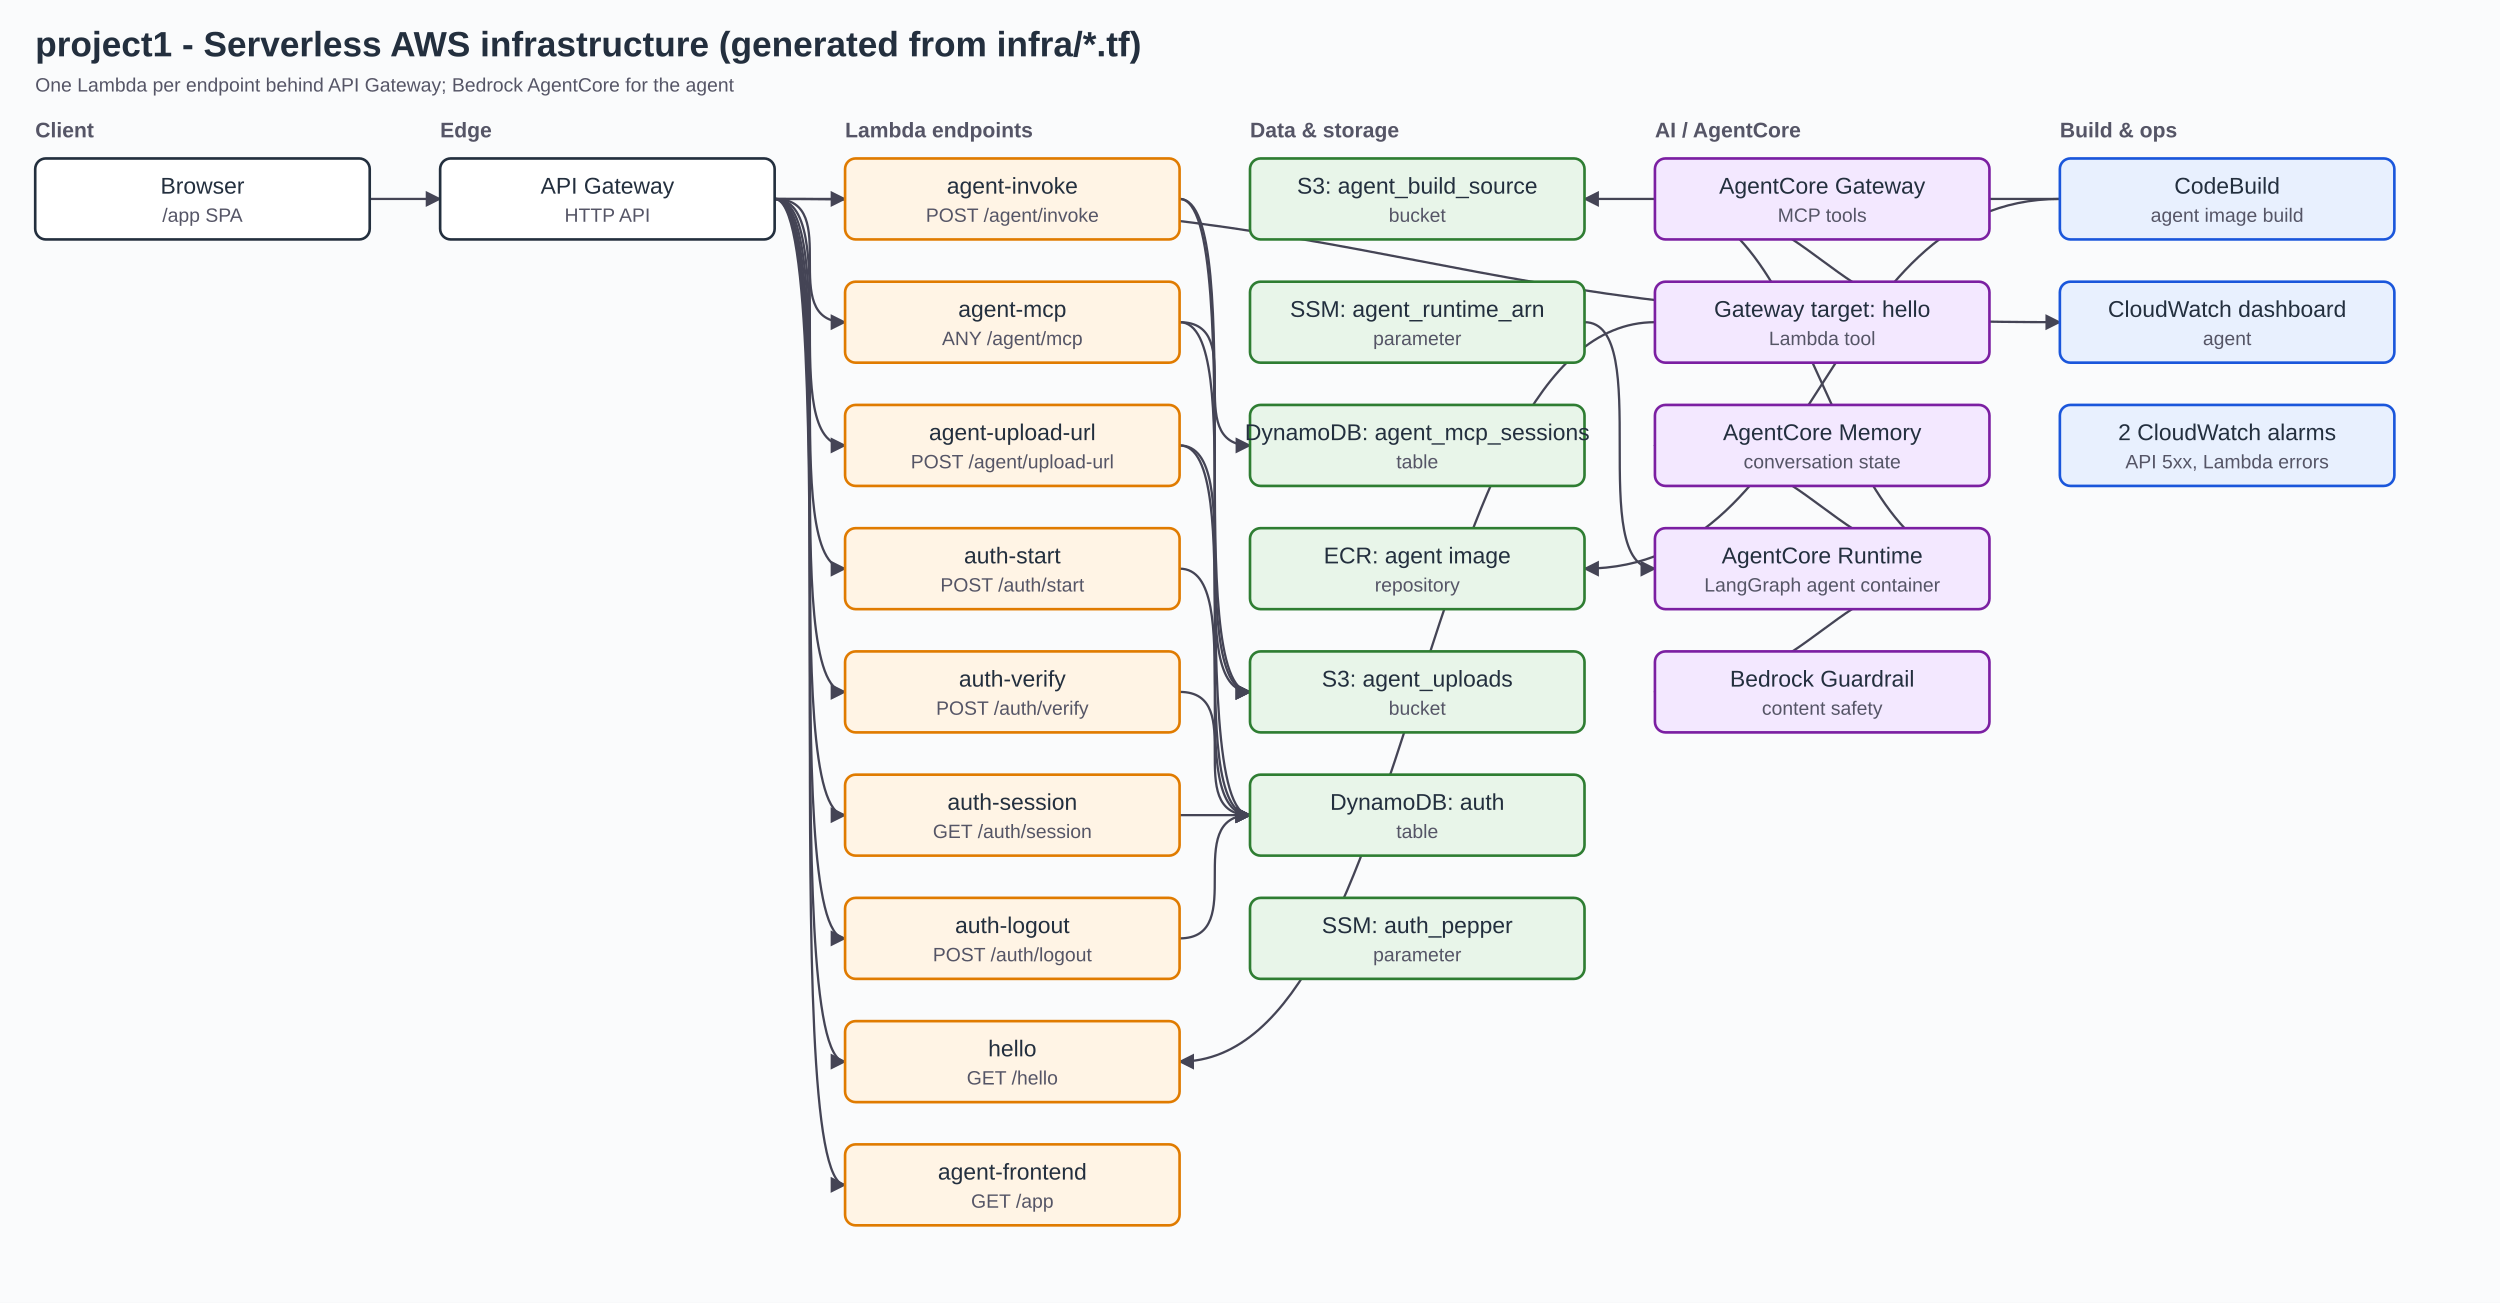
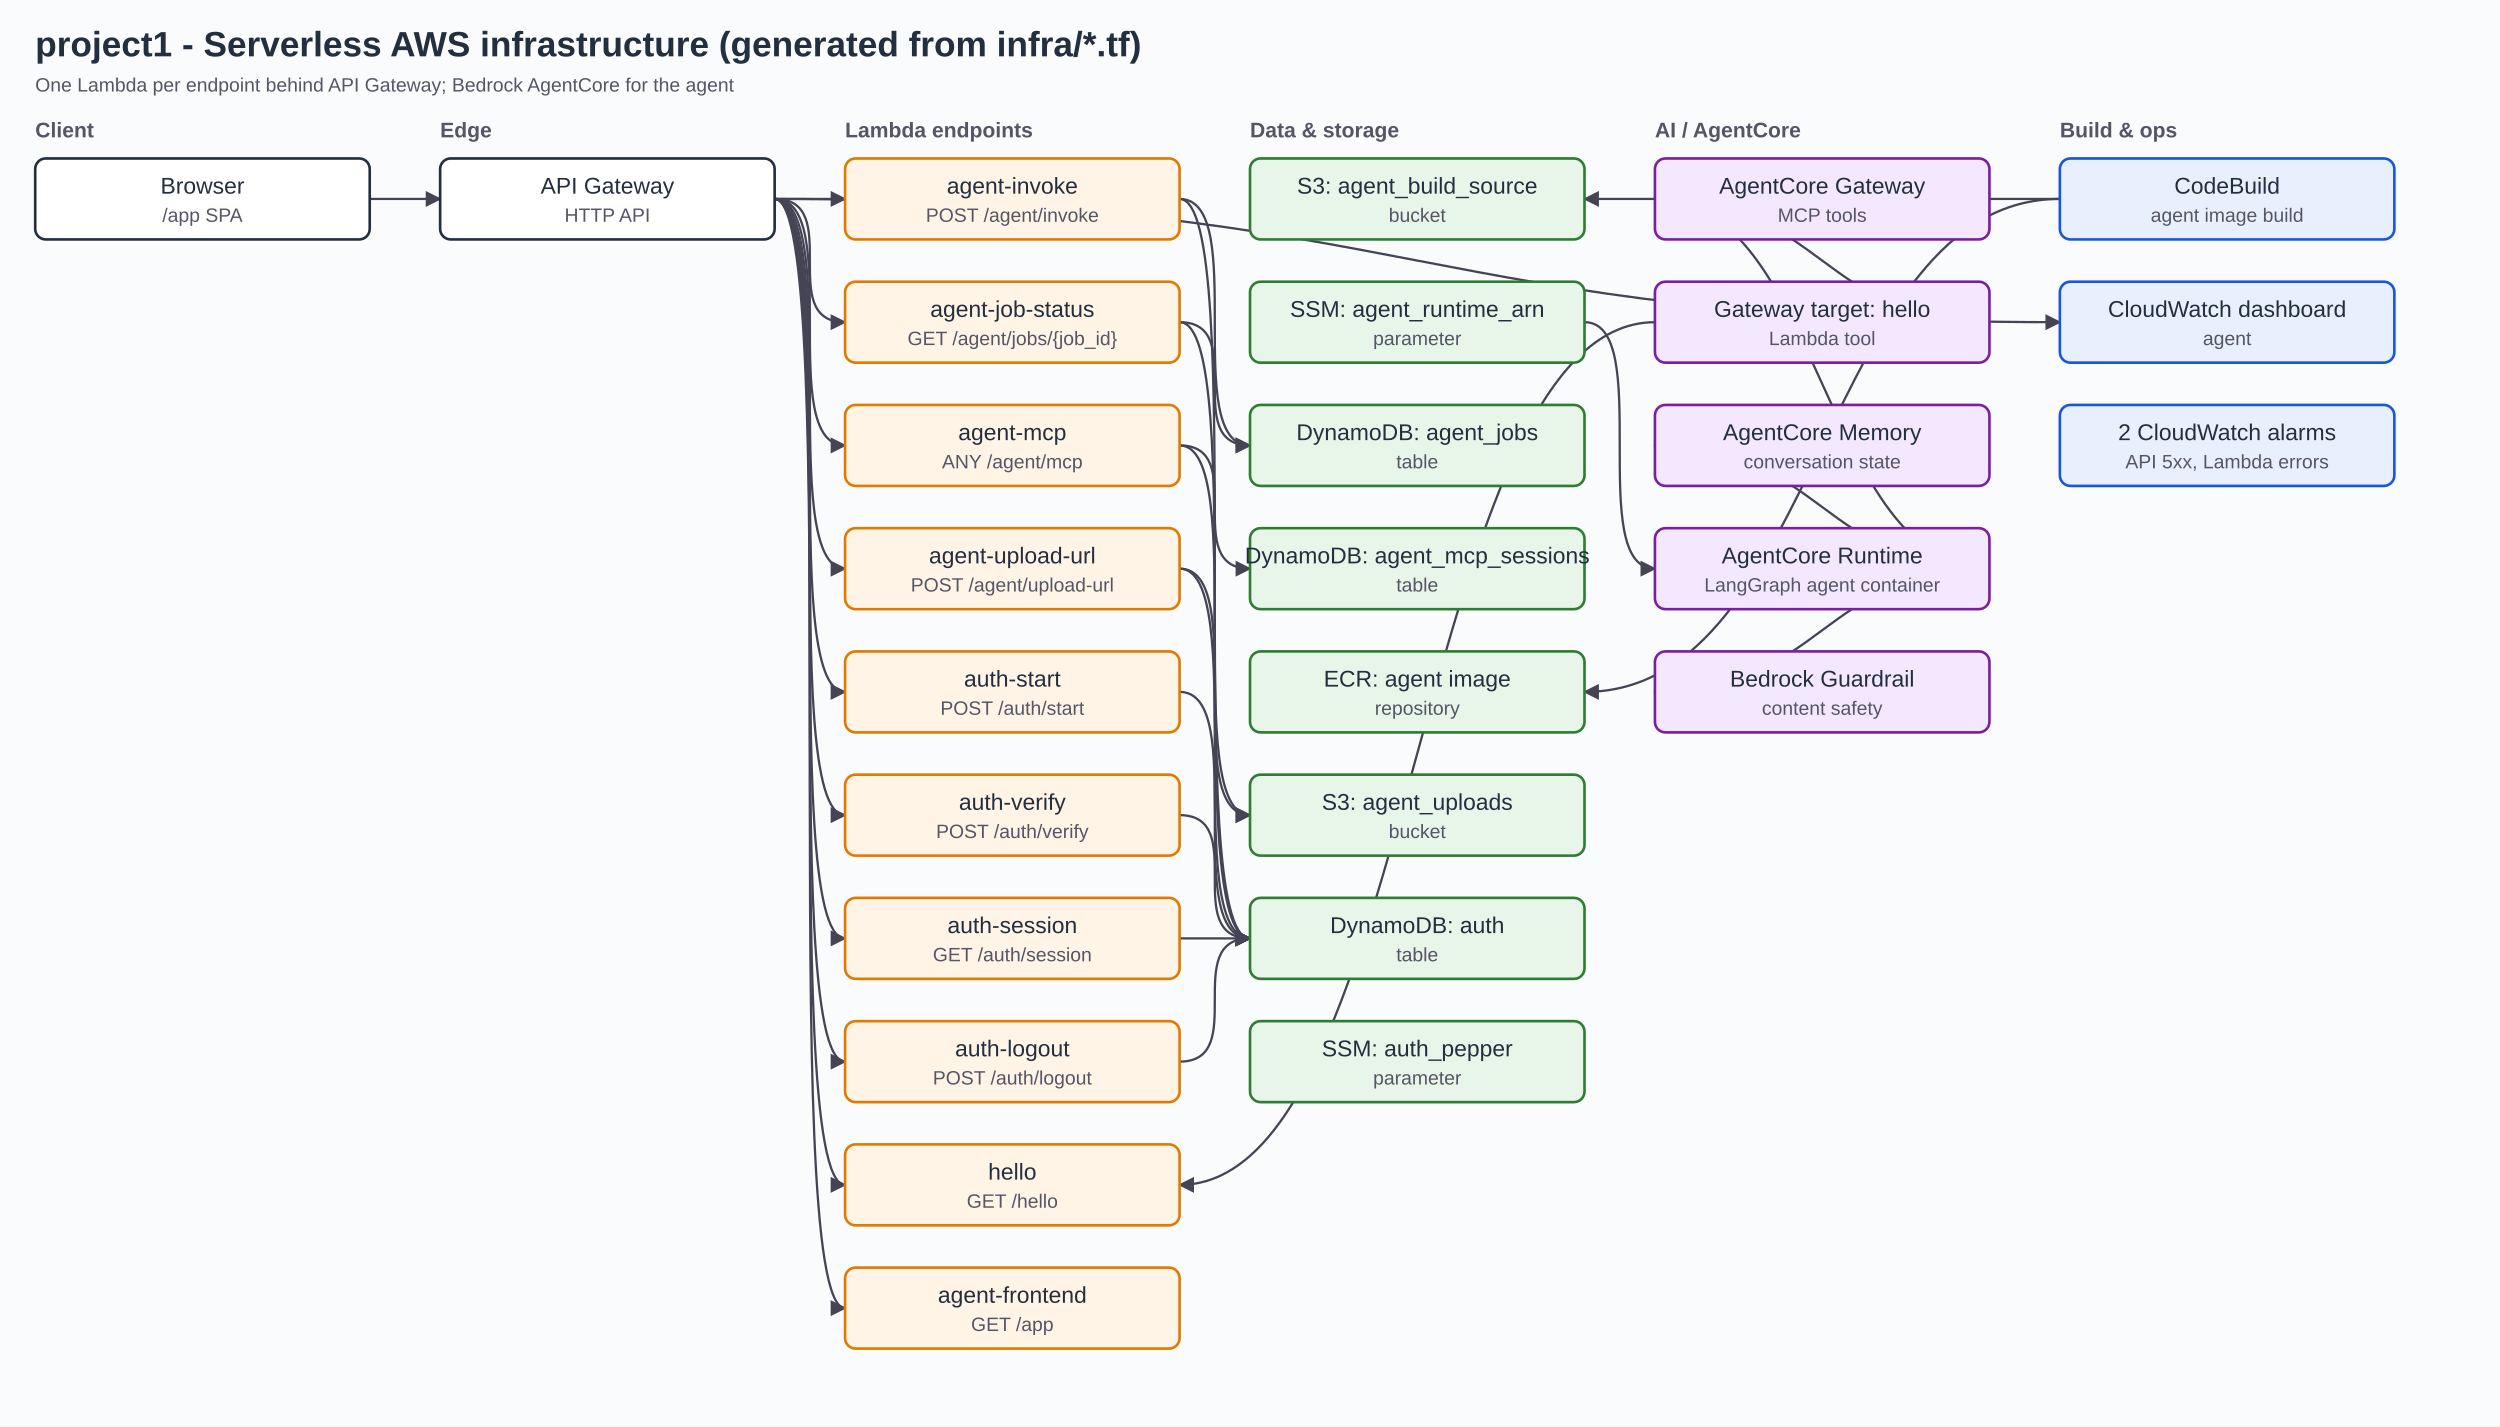
- <svg xmlns="http://www.w3.org/2000/svg" viewBox="0 0 1420 740" font-family="Segoe UI, Arial, sans-serif" font-size="13">
+ <svg xmlns="http://www.w3.org/2000/svg" viewBox="0 0 1420 810" font-family="Segoe UI, Arial, sans-serif" font-size="13">
  <defs>
    <marker id="a" viewBox="0 0 10 10" refX="9" refY="5" markerWidth="7" markerHeight="7" orient="auto-start-reverse">
      <path d="M0 0L10 5L0 10z" fill="#445" />
    </marker>
    <style>
.box{fill:#fff;stroke:#232f3e;stroke-width:1.5}.lam{fill:#fff4e5;stroke:#e07b00;stroke-width:1.5}
.dat{fill:#e8f5e9;stroke:#2e7d32;stroke-width:1.5}.ai{fill:#f3e8ff;stroke:#7b1fa2;stroke-width:1.5}
.ops{fill:#e8f0fe;stroke:#1a56db;stroke-width:1.5}.t{fill:#232f3e}.s{fill:#556;font-size:11px}
.h{font-weight:700;font-size:20px;fill:#232f3e}.c{font-weight:700;fill:#556;font-size:12px}
.l{stroke:#445;stroke-width:1.3;fill:none;marker-end:url(#a)}
</style>
  </defs>
-   <rect width="1420" height="740" fill="#fafbfc" />
+   <rect width="1420" height="810" fill="#fafbfc" />
  <text x="20" y="32" class="h">project1 - Serverless AWS infrastructure (generated from infra/*.tf)</text>
  <text x="20" y="52" class="s">One Lambda per endpoint behind API Gateway; Bedrock AgentCore for the agent</text>
  <text x="20" y="78" class="c">Client</text>
  <text x="250" y="78" class="c">Edge</text>
  <text x="480" y="78" class="c">Lambda endpoints</text>
  <text x="710" y="78" class="c">Data &amp; storage</text>
  <text x="940" y="78" class="c">AI / AgentCore</text>
  <text x="1170" y="78" class="c">Build &amp; ops</text>
  <path class="l" d="M440 113.0 C805.0 113.0 805.0 183.0 1170 183.0" />
-   <path class="l" d="M440 113.0 C480 113.0 440 673.0 480 673.0" />
+   <path class="l" d="M440 113.0 C480 113.0 440 743.0 480 743.0" />
  <path class="l" d="M440 113.0 C480 113.0 440 113.0 480 113.0" />
  <path class="l" d="M440 113.0 C480 113.0 440 183.0 480 183.0" />
  <path class="l" d="M440 113.0 C480 113.0 440 253.0 480 253.0" />
+   <path class="l" d="M440 113.0 C480 113.0 440 323.0 480 323.0" />
+   <path class="l" d="M440 113.0 C480 113.0 440 603.0 480 603.0" />
  <path class="l" d="M440 113.0 C480 113.0 440 533.0 480 533.0" />
+   <path class="l" d="M440 113.0 C480 113.0 440 393.0 480 393.0" />
  <path class="l" d="M440 113.0 C480 113.0 440 463.0 480 463.0" />
-   <path class="l" d="M440 113.0 C480 113.0 440 323.0 480 323.0" />
-   <path class="l" d="M440 113.0 C480 113.0 440 393.0 480 393.0" />
-   <path class="l" d="M440 113.0 C480 113.0 440 603.0 480 603.0" />
+   <path class="l" d="M440 113.0 C480 113.0 440 673.0 480 673.0" />
  <path class="l" d="M1130 323.0 C1035.0 323.0 1035.0 393.0 940 393.0" />
  <path class="l" d="M1130 323.0 C1035.0 323.0 1035.0 113.0 940 113.0" />
  <path class="l" d="M1130 323.0 C1035.0 323.0 1035.0 253.0 940 253.0" />
  <path class="l" d="M1130 183.0 C1035.0 183.0 1035.0 113.0 940 113.0" />
-   <path class="l" d="M940 183.0 C805.0 183.0 805.0 603.0 670 603.0" />
-   <path class="l" d="M1170 113.0 C1035.0 113.0 1035.0 323.0 900 323.0" />
+   <path class="l" d="M940 183.0 C805.0 183.0 805.0 673.0 670 673.0" />
+   <path class="l" d="M1170 113.0 C1035.0 113.0 1035.0 393.0 900 393.0" />
  <path class="l" d="M1170 113.0 C1035.0 113.0 1035.0 113.0 900 113.0" />
  <path class="l" d="M900 183.0 C940 183.0 900 323.0 940 323.0" />
  <path class="l" d="M210 113.0 C250 113.0 210 113.0 250 113.0" />
-   <path class="l" d="M670 113.0 C710 113.0 670 463.0 710 463.0" />
-   <path class="l" d="M670 113.0 C710 113.0 670 393.0 710 393.0" />
+   <path class="l" d="M670 113.0 C710 113.0 670 253.0 710 253.0" />
+   <path class="l" d="M670 113.0 C710 113.0 670 533.0 710 533.0" />
  <path class="l" d="M670 183.0 C710 183.0 670 253.0 710 253.0" />
-   <path class="l" d="M670 183.0 C710 183.0 670 393.0 710 393.0" />
+   <path class="l" d="M670 183.0 C710 183.0 670 533.0 710 533.0" />
+   <path class="l" d="M670 253.0 C710 253.0 670 323.0 710 323.0" />
  <path class="l" d="M670 253.0 C710 253.0 670 463.0 710 463.0" />
-   <path class="l" d="M670 253.0 C710 253.0 670 393.0 710 393.0" />
-   <path class="l" d="M670 533.0 C710 533.0 670 463.0 710 463.0" />
-   <path class="l" d="M670 463.0 C710 463.0 670 463.0 710 463.0" />
+   <path class="l" d="M670 323.0 C710 323.0 670 533.0 710 533.0" />
  <path class="l" d="M670 323.0 C710 323.0 670 463.0 710 463.0" />
-   <path class="l" d="M670 393.0 C710 393.0 670 463.0 710 463.0" />
+   <path class="l" d="M670 603.0 C710 603.0 670 533.0 710 533.0" />
+   <path class="l" d="M670 533.0 C710 533.0 670 533.0 710 533.0" />
+   <path class="l" d="M670 393.0 C710 393.0 670 533.0 710 533.0" />
+   <path class="l" d="M670 463.0 C710 463.0 670 533.0 710 533.0" />
  <rect x="20" y="90" width="190" height="46" rx="6" class="box" />
  <text x="115.0" y="110.0" text-anchor="middle" class="t">Browser</text>
  <text x="115.0" y="126.0" text-anchor="middle" class="s">/app SPA</text>
  <rect x="940" y="90" width="190" height="46" rx="6" class="ai" />
  <text x="1035.0" y="110.0" text-anchor="middle" class="t">AgentCore Gateway</text>
  <text x="1035.0" y="126.0" text-anchor="middle" class="s">MCP tools</text>
  <rect x="940" y="160" width="190" height="46" rx="6" class="ai" />
  <text x="1035.0" y="180.0" text-anchor="middle" class="t">Gateway target: hello</text>
  <text x="1035.0" y="196.0" text-anchor="middle" class="s">Lambda tool</text>
  <rect x="710" y="90" width="190" height="46" rx="6" class="dat" />
  <text x="805.0" y="110.0" text-anchor="middle" class="t">S3: agent_build_source</text>
  <text x="805.0" y="126.0" text-anchor="middle" class="s">bucket</text>
  <rect x="1170" y="90" width="190" height="46" rx="6" class="ops" />
  <text x="1265.0" y="110.0" text-anchor="middle" class="t">CodeBuild</text>
  <text x="1265.0" y="126.0" text-anchor="middle" class="s">agent image build</text>
  <rect x="710" y="160" width="190" height="46" rx="6" class="dat" />
  <text x="805.0" y="180.0" text-anchor="middle" class="t">SSM: agent_runtime_arn</text>
  <text x="805.0" y="196.0" text-anchor="middle" class="s">parameter</text>
  <rect x="480" y="90" width="190" height="46" rx="6" class="lam" />
  <text x="575.0" y="110.0" text-anchor="middle" class="t">agent-invoke</text>
  <text x="575.0" y="126.0" text-anchor="middle" class="s">POST /agent/invoke</text>
  <rect x="710" y="230" width="190" height="46" rx="6" class="dat" />
-   <text x="805.0" y="250.0" text-anchor="middle" class="t">DynamoDB: agent_mcp_sessions</text>
+   <text x="805.0" y="250.0" text-anchor="middle" class="t">DynamoDB: agent_jobs</text>
  <text x="805.0" y="266.0" text-anchor="middle" class="s">table</text>
  <rect x="480" y="160" width="190" height="46" rx="6" class="lam" />
-   <text x="575.0" y="180.0" text-anchor="middle" class="t">agent-mcp</text>
-   <text x="575.0" y="196.0" text-anchor="middle" class="s">ANY /agent/mcp</text>
+   <text x="575.0" y="180.0" text-anchor="middle" class="t">agent-job-status</text>
+   <text x="575.0" y="196.0" text-anchor="middle" class="s">GET /agent/jobs/{job_id}</text>
+   <rect x="710" y="300" width="190" height="46" rx="6" class="dat" />
+   <text x="805.0" y="320.0" text-anchor="middle" class="t">DynamoDB: agent_mcp_sessions</text>
+   <text x="805.0" y="336.0" text-anchor="middle" class="s">table</text>
+   <rect x="480" y="230" width="190" height="46" rx="6" class="lam" />
+   <text x="575.0" y="250.0" text-anchor="middle" class="t">agent-mcp</text>
+   <text x="575.0" y="266.0" text-anchor="middle" class="s">ANY /agent/mcp</text>
  <rect x="940" y="230" width="190" height="46" rx="6" class="ai" />
  <text x="1035.0" y="250.0" text-anchor="middle" class="t">AgentCore Memory</text>
  <text x="1035.0" y="266.0" text-anchor="middle" class="s">conversation state</text>
-   <rect x="710" y="300" width="190" height="46" rx="6" class="dat" />
-   <text x="805.0" y="320.0" text-anchor="middle" class="t">ECR: agent image</text>
-   <text x="805.0" y="336.0" text-anchor="middle" class="s">repository</text>
+   <rect x="710" y="370" width="190" height="46" rx="6" class="dat" />
+   <text x="805.0" y="390.0" text-anchor="middle" class="t">ECR: agent image</text>
+   <text x="805.0" y="406.0" text-anchor="middle" class="s">repository</text>
  <rect x="940" y="300" width="190" height="46" rx="6" class="ai" />
  <text x="1035.0" y="320.0" text-anchor="middle" class="t">AgentCore Runtime</text>
  <text x="1035.0" y="336.0" text-anchor="middle" class="s">LangGraph agent container</text>
-   <rect x="710" y="370" width="190" height="46" rx="6" class="dat" />
-   <text x="805.0" y="390.0" text-anchor="middle" class="t">S3: agent_uploads</text>
-   <text x="805.0" y="406.0" text-anchor="middle" class="s">bucket</text>
-   <rect x="480" y="230" width="190" height="46" rx="6" class="lam" />
-   <text x="575.0" y="250.0" text-anchor="middle" class="t">agent-upload-url</text>
-   <text x="575.0" y="266.0" text-anchor="middle" class="s">POST /agent/upload-url</text>
  <rect x="710" y="440" width="190" height="46" rx="6" class="dat" />
-   <text x="805.0" y="460.0" text-anchor="middle" class="t">DynamoDB: auth</text>
-   <text x="805.0" y="476.0" text-anchor="middle" class="s">table</text>
+   <text x="805.0" y="460.0" text-anchor="middle" class="t">S3: agent_uploads</text>
+   <text x="805.0" y="476.0" text-anchor="middle" class="s">bucket</text>
+   <rect x="480" y="300" width="190" height="46" rx="6" class="lam" />
+   <text x="575.0" y="320.0" text-anchor="middle" class="t">agent-upload-url</text>
+   <text x="575.0" y="336.0" text-anchor="middle" class="s">POST /agent/upload-url</text>
  <rect x="710" y="510" width="190" height="46" rx="6" class="dat" />
-   <text x="805.0" y="530.0" text-anchor="middle" class="t">SSM: auth_pepper</text>
-   <text x="805.0" y="546.0" text-anchor="middle" class="s">parameter</text>
-   <rect x="480" y="300" width="190" height="46" rx="6" class="lam" />
-   <text x="575.0" y="320.0" text-anchor="middle" class="t">auth-start</text>
-   <text x="575.0" y="336.0" text-anchor="middle" class="s">POST /auth/start</text>
+   <text x="805.0" y="530.0" text-anchor="middle" class="t">DynamoDB: auth</text>
+   <text x="805.0" y="546.0" text-anchor="middle" class="s">table</text>
+   <rect x="710" y="580" width="190" height="46" rx="6" class="dat" />
+   <text x="805.0" y="600.0" text-anchor="middle" class="t">SSM: auth_pepper</text>
+   <text x="805.0" y="616.0" text-anchor="middle" class="s">parameter</text>
  <rect x="480" y="370" width="190" height="46" rx="6" class="lam" />
-   <text x="575.0" y="390.0" text-anchor="middle" class="t">auth-verify</text>
-   <text x="575.0" y="406.0" text-anchor="middle" class="s">POST /auth/verify</text>
+   <text x="575.0" y="390.0" text-anchor="middle" class="t">auth-start</text>
+   <text x="575.0" y="406.0" text-anchor="middle" class="s">POST /auth/start</text>
  <rect x="480" y="440" width="190" height="46" rx="6" class="lam" />
-   <text x="575.0" y="460.0" text-anchor="middle" class="t">auth-session</text>
-   <text x="575.0" y="476.0" text-anchor="middle" class="s">GET /auth/session</text>
+   <text x="575.0" y="460.0" text-anchor="middle" class="t">auth-verify</text>
+   <text x="575.0" y="476.0" text-anchor="middle" class="s">POST /auth/verify</text>
  <rect x="480" y="510" width="190" height="46" rx="6" class="lam" />
-   <text x="575.0" y="530.0" text-anchor="middle" class="t">auth-logout</text>
-   <text x="575.0" y="546.0" text-anchor="middle" class="s">POST /auth/logout</text>
+   <text x="575.0" y="530.0" text-anchor="middle" class="t">auth-session</text>
+   <text x="575.0" y="546.0" text-anchor="middle" class="s">GET /auth/session</text>
+   <rect x="480" y="580" width="190" height="46" rx="6" class="lam" />
+   <text x="575.0" y="600.0" text-anchor="middle" class="t">auth-logout</text>
+   <text x="575.0" y="616.0" text-anchor="middle" class="s">POST /auth/logout</text>
  <rect x="940" y="370" width="190" height="46" rx="6" class="ai" />
  <text x="1035.0" y="390.0" text-anchor="middle" class="t">Bedrock Guardrail</text>
  <text x="1035.0" y="406.0" text-anchor="middle" class="s">content safety</text>
  <rect x="250" y="90" width="190" height="46" rx="6" class="box" />
  <text x="345.0" y="110.0" text-anchor="middle" class="t">API Gateway</text>
  <text x="345.0" y="126.0" text-anchor="middle" class="s">HTTP API</text>
-   <rect x="480" y="580" width="190" height="46" rx="6" class="lam" />
-   <text x="575.0" y="600.0" text-anchor="middle" class="t">hello</text>
-   <text x="575.0" y="616.0" text-anchor="middle" class="s">GET /hello</text>
  <rect x="480" y="650" width="190" height="46" rx="6" class="lam" />
-   <text x="575.0" y="670.0" text-anchor="middle" class="t">agent-frontend</text>
-   <text x="575.0" y="686.0" text-anchor="middle" class="s">GET /app</text>
+   <text x="575.0" y="670.0" text-anchor="middle" class="t">hello</text>
+   <text x="575.0" y="686.0" text-anchor="middle" class="s">GET /hello</text>
+   <rect x="480" y="720" width="190" height="46" rx="6" class="lam" />
+   <text x="575.0" y="740.0" text-anchor="middle" class="t">agent-frontend</text>
+   <text x="575.0" y="756.0" text-anchor="middle" class="s">GET /app</text>
  <rect x="1170" y="160" width="190" height="46" rx="6" class="ops" />
  <text x="1265.0" y="180.0" text-anchor="middle" class="t">CloudWatch dashboard</text>
  <text x="1265.0" y="196.0" text-anchor="middle" class="s">agent</text>
  <rect x="1170" y="230" width="190" height="46" rx="6" class="ops" />
  <text x="1265.0" y="250.0" text-anchor="middle" class="t">2 CloudWatch alarms</text>
  <text x="1265.0" y="266.0" text-anchor="middle" class="s">API 5xx, Lambda errors</text>
</svg>
